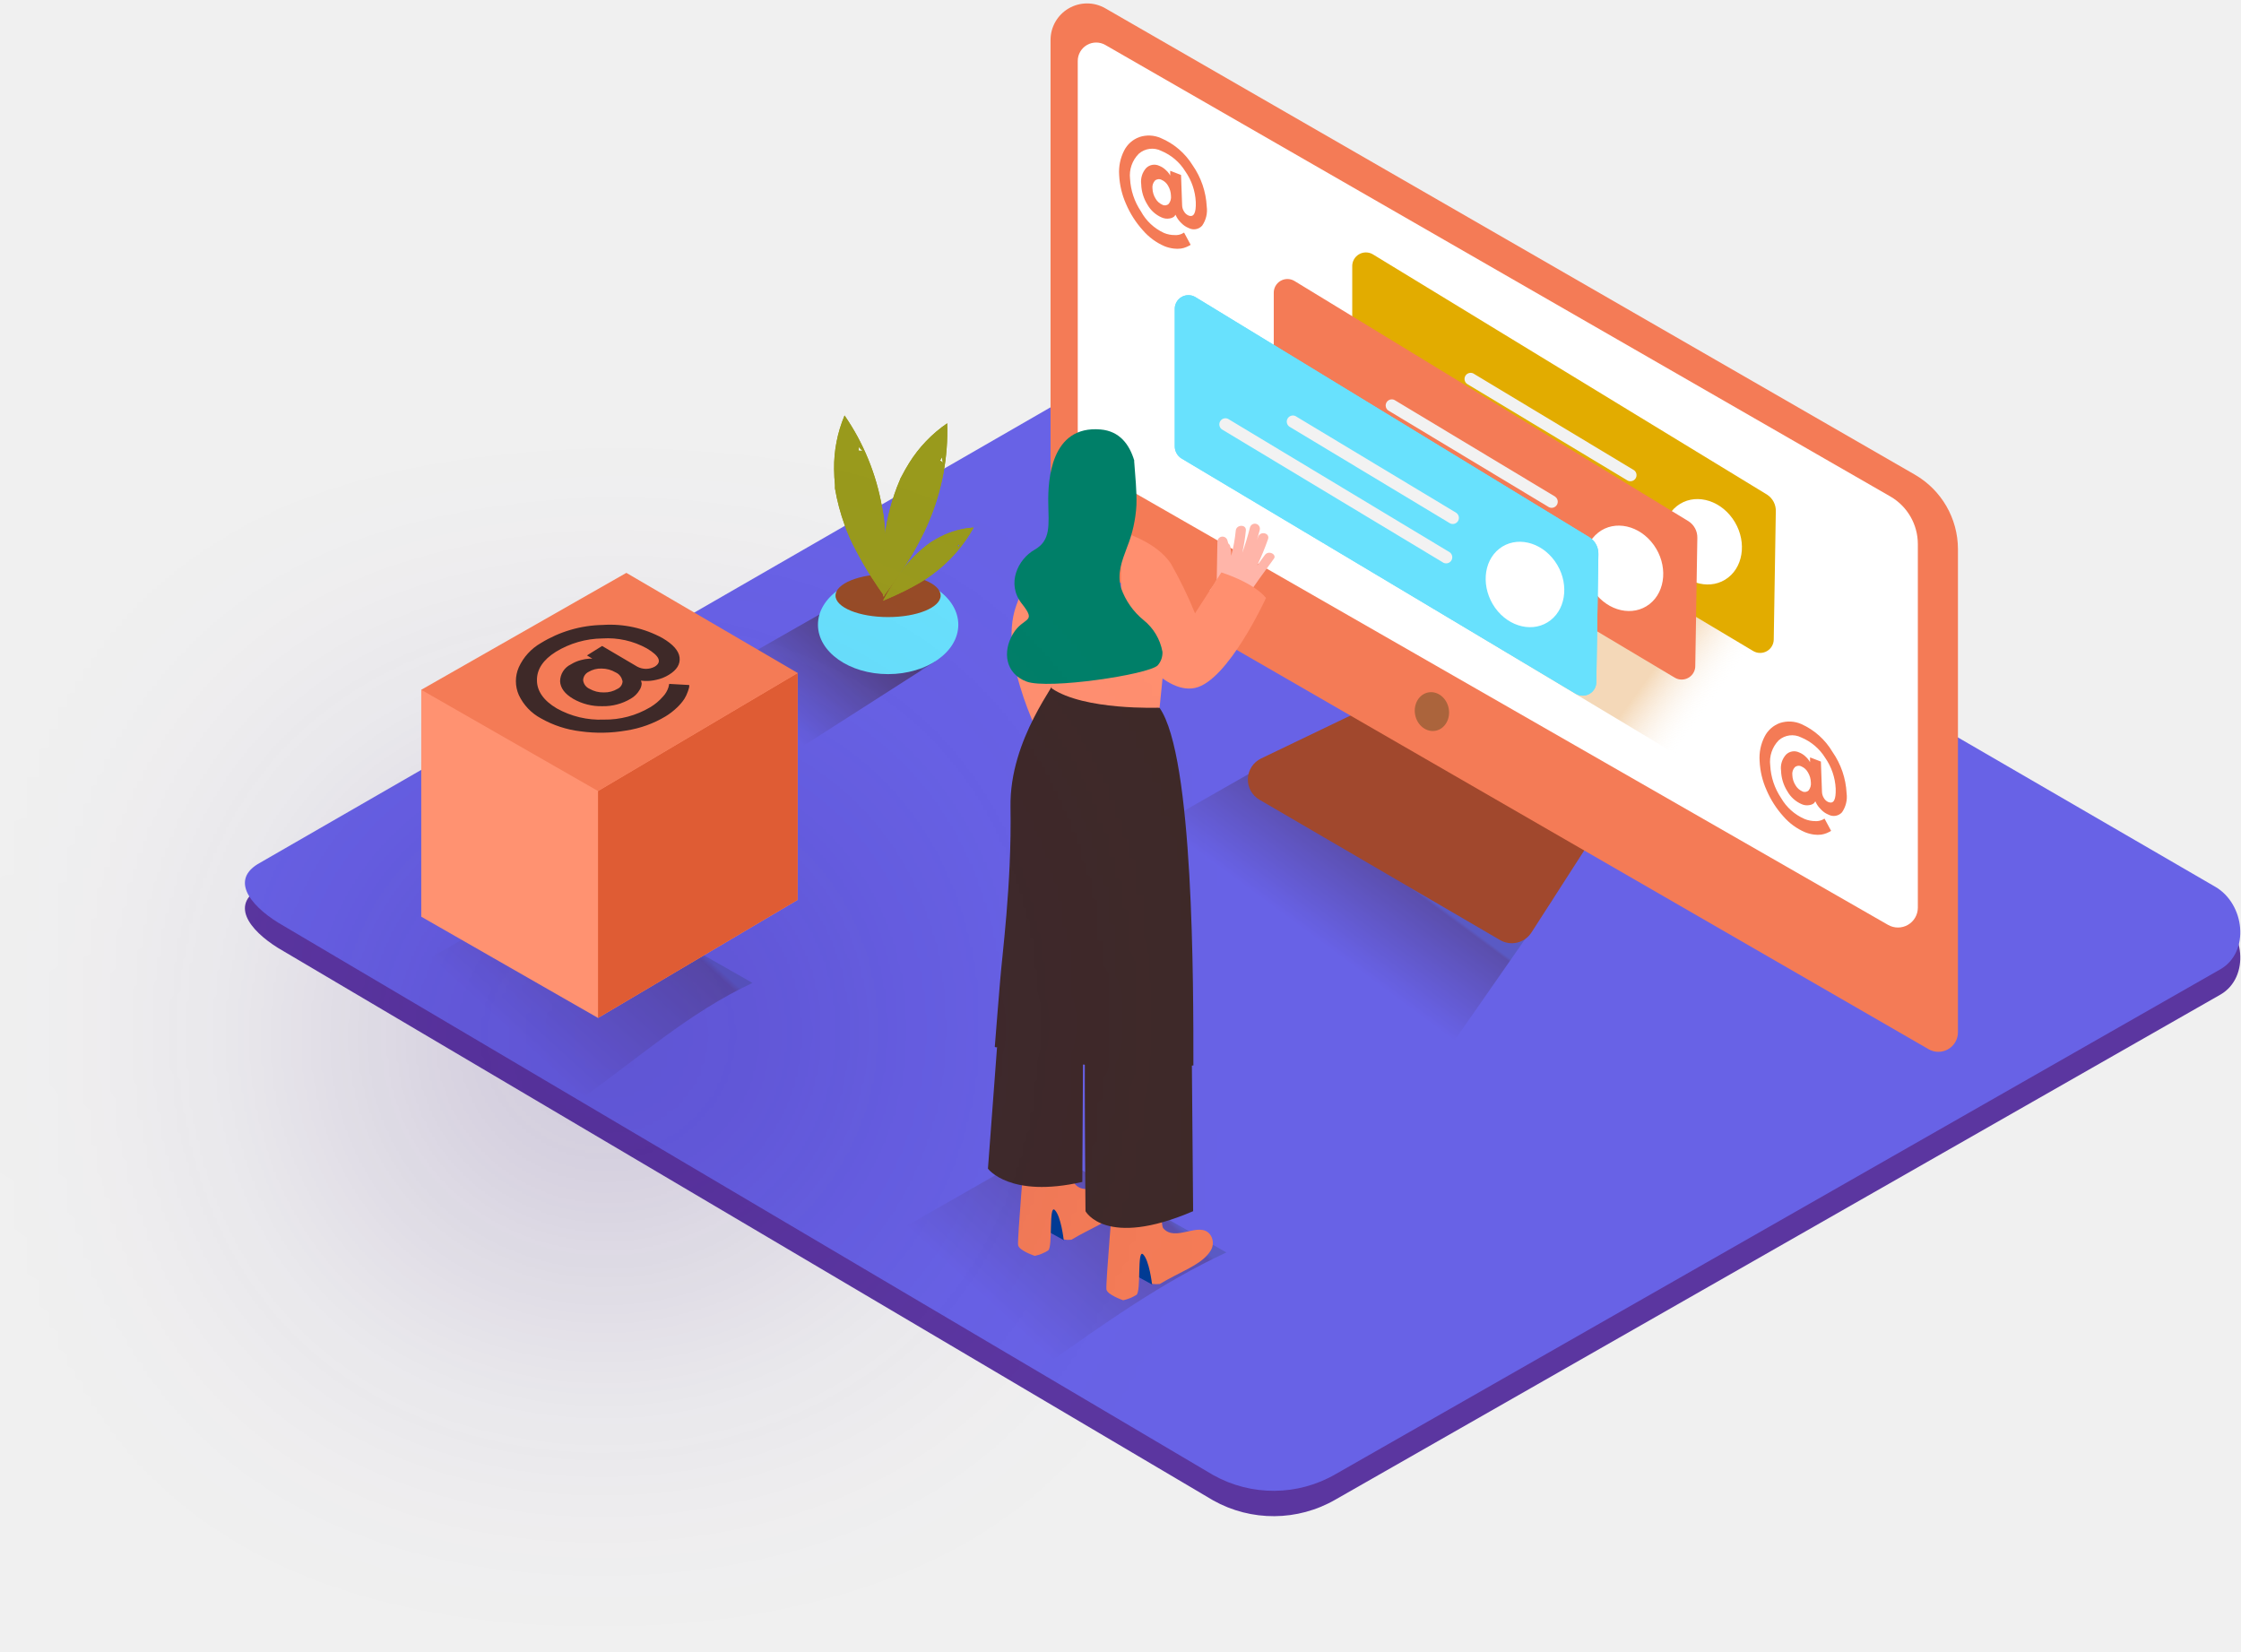
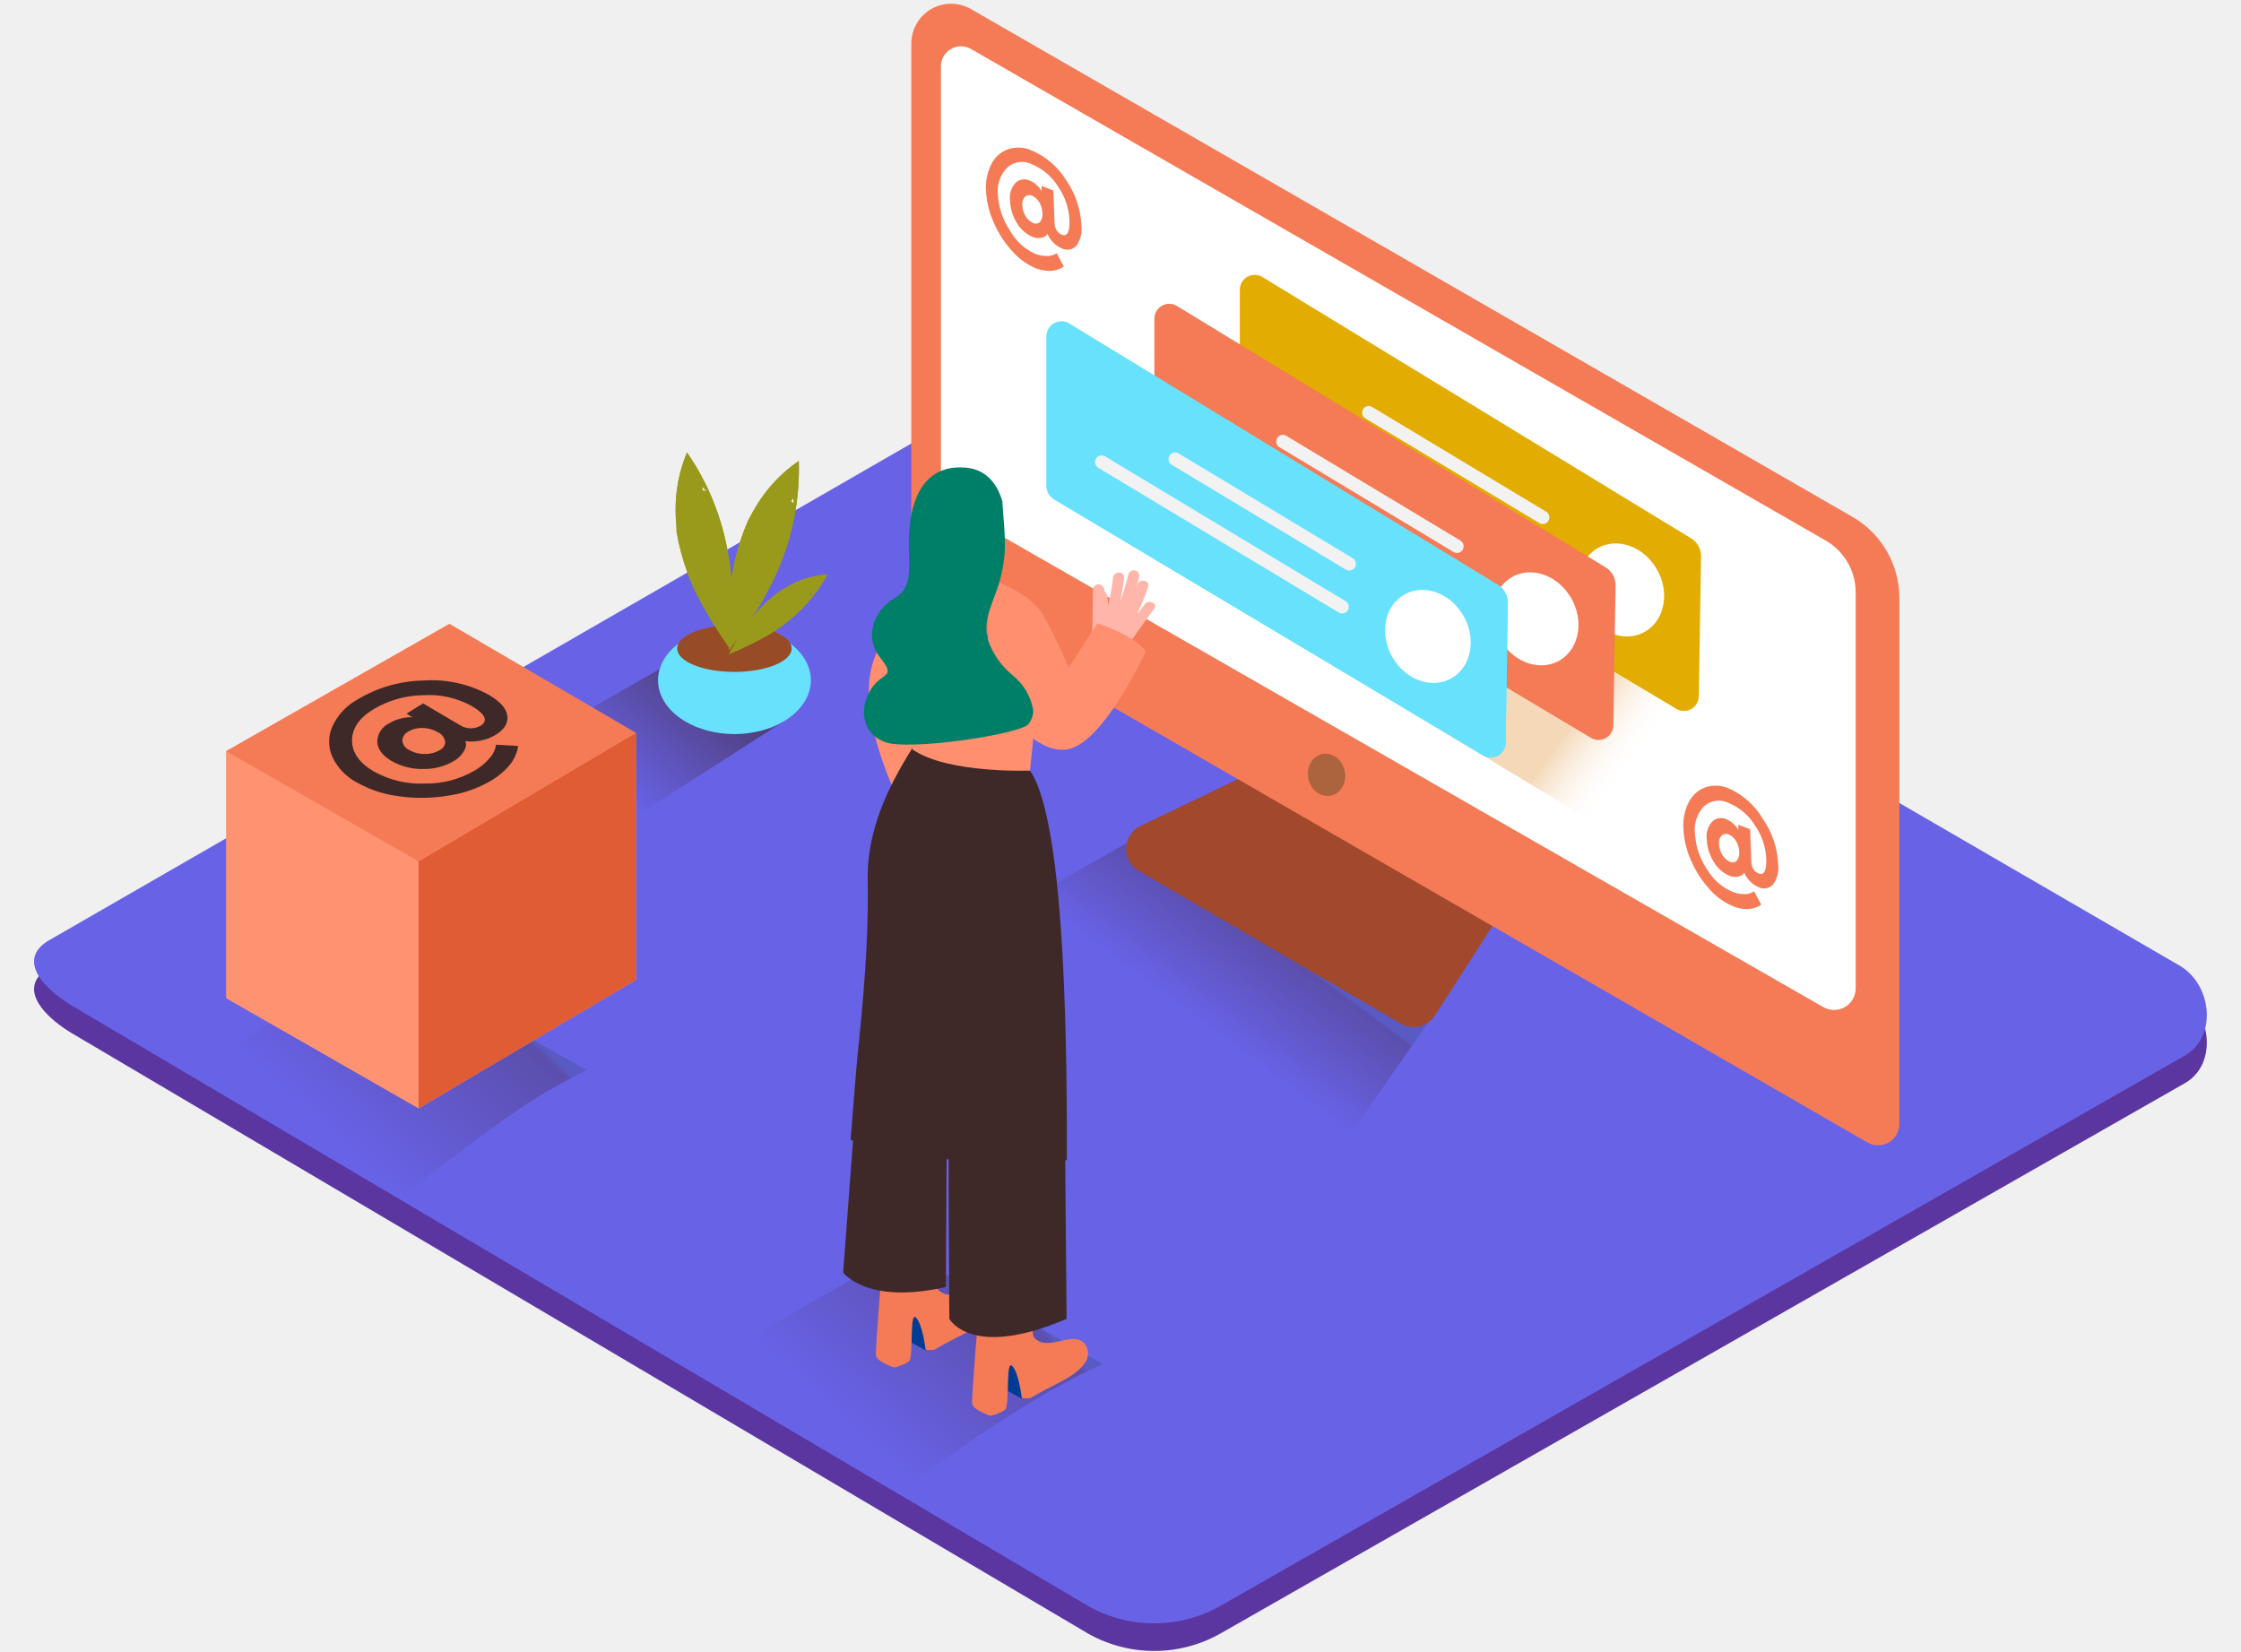
- <svg xmlns="http://www.w3.org/2000/svg" xmlns:xlink="http://www.w3.org/1999/xlink" width="266" height="196">
+ <svg xmlns="http://www.w3.org/2000/svg" xmlns:xlink="http://www.w3.org/1999/xlink" width="266" height="196" viewBox="29 0 237 180">
  <defs>
    <linearGradient x1="61.181%" y1="36.858%" x2="40.788%" y2="55.524%" id="a">
      <stop stop-color="#78B46A" offset="0%" />
      <stop stop-color="#7F3500" offset="3%" />
      <stop stop-color="#FFF" offset="100%" />
    </linearGradient>
    <linearGradient x1="82.186%" y1="28.582%" x2="29.852%" y2="62.428%" id="b">
      <stop stop-color="#78B46A" offset="0%" />
      <stop stop-color="#7F3500" offset="3%" />
      <stop stop-color="#FFF" offset="100%" />
    </linearGradient>
    <linearGradient x1="80.66%" y1="21.945%" x2="21.557%" y2="66.572%" id="c">
      <stop stop-color="#78B46A" offset="0%" />
      <stop stop-color="#7F3500" offset="3%" />
      <stop stop-color="#FFF" offset="100%" />
    </linearGradient>
    <linearGradient x1="81.016%" y1="60.558%" x2="67.462%" y2="55.262%" id="d">
      <stop stop-color="#FFF" stop-opacity="0" offset="0%" />
      <stop stop-color="#DC841E" offset="99%" />
    </linearGradient>
    <linearGradient x1="82.183%" y1="27.602%" x2="29.857%" y2="62.288%" id="e">
      <stop stop-color="#78B46A" offset="0%" />
      <stop stop-color="#7F3500" offset="3%" />
      <stop stop-color="#FFF" offset="100%" />
    </linearGradient>
-     <filter x="-195.8%" y="-152.6%" width="491.7%" height="527.4%" filterUnits="objectBoundingBox" id="f">
-       <feOffset dy="25" in="SourceAlpha" result="shadowOffsetOuter1" />
-       <feGaussianBlur stdDeviation="25" in="shadowOffsetOuter1" result="shadowBlurOuter1" />
-       <feColorMatrix values="0 0 0 0 0.209 0 0 0 0 0.069 0 0 0 0 0.478 0 0 0 0.497 0" in="shadowBlurOuter1" />
-     </filter>
    <path id="g" d="M0 13.878v26.935L20.984 52.83l23.694-14.013V11.883" />
  </defs>
  <g fill="none" fill-rule="evenodd">
    <g transform="translate(29)" fill-rule="nonzero">
      <path d="M114.994 178.096L4.676 112.92c-3.512-1.974-6.523-5.209-3.1-7.331L112.286 41.8c1.66-1.03 4.181-1.705 5.873-.72l115.786 67.19c3.512 2.038 4.142 7.717.643 9.774l-105.056 59.95a14.67 14.67 0 01-14.538.102z" fill="#5B36A0" />
      <path d="M114.994 175.088L4.676 109.91c-3.512-1.975-6.523-5.21-3.1-7.332l110.71-63.788c1.66-1.029 4.181-1.704 5.873-.72l115.786 67.19c3.512 2.039 4.142 7.717.643 9.775l-105.056 59.949a14.67 14.67 0 01-14.538.103z" fill="#6862E6" />
      <path d="M124.09 89.094l-21.768 12.418s33.533 20.457 40.39 23.338l12.537-18.007" fill="url(#a)" opacity=".25" style="mix-blend-mode:multiply" />
      <path d="M116.57 148.67l-21.774-12.393-21.774 12.418s11.34 6.92 22.18 13.274c6.882-4.868 13.771-9.788 21.368-13.3z" fill="url(#b)" opacity=".25" style="mix-blend-mode:multiply" />
      <path d="M69.658 72.142L55.847 80.02s1.17 7.222 8.028 10.103l18.082-11.576" fill="url(#c)" opacity=".46" style="mix-blend-mode:multiply" />
      <ellipse fill="#68E1FD" cx="76.418" cy="74.155" rx="8.33" ry="5.865" />
      <ellipse fill="#974C26" cx="76.412" cy="70.695" rx="6.24" ry="2.553" />
      <path d="M76.187 66.438c0-1.151-.039-2.303-.129-3.454-.026-.3-.054-.598-.084-.894l-.064-.585c0-.173-.09-.643-.09-.598-.039-.236-.08-.47-.122-.7a27.482 27.482 0 00-4.451-10.888 15.913 15.913 0 00-1.242 6.373c0 .643.051 1.286.103 1.89v.38a25.153 25.153 0 001.158 4.38 21.007 21.007 0 001.344 3.009 41.327 41.327 0 001.846 3.183c.515.81 1.004 1.53 1.5 2.219.154-1.434.224-2.875.23-4.315zm-3.274-12.946a1.035 1.035 0 000-.45c.158.163.315.33.47.502a1.428 1.428 0 00-.477-.052h.007z" fill="#999A1C" />
      <path d="M78.329 67.325c.643-.97 1.21-1.93 1.756-2.977.141-.266.279-.532.412-.798l.263-.534.251-.553.277-.643a27.48 27.48 0 002.142-11.575 15.918 15.918 0 00-4.503 4.694 23.024 23.024 0 00-.933 1.647l-.128.237-.033.103c-.122.29-.244.58-.36.875a25.153 25.153 0 00-1.035 3.44 21.005 21.005 0 00-.496 3.261 38.863 38.863 0 00-.167 3.672c0 .958 0 1.833.058 2.675.855-1.138 1.717-2.308 2.496-3.524zm4.245-12.662c.101-.113.176-.247.219-.393.047.223.088.438.122.644-.1-.1-.215-.185-.34-.251z" fill="#999A1C" />
      <path d="M78.284 70.193c.647-.321 1.29-.668 1.93-1.041l.482-.296.315-.2.309-.218.36-.264a17.288 17.288 0 004.889-5.55 10.017 10.017 0 00-3.937 1.087c-.354.18-.695.38-1.036.585l-.147.09-.052.045-.476.354c-.593.467-1.152.977-1.672 1.524-.481.498-.922 1.034-1.32 1.601a41.869 41.869 0 00-1.286 1.93c-.308.514-.585.996-.83 1.466.83-.347 1.66-.708 2.47-1.113zm6.38-5.466a.643.643 0 00.245-.141 6.569 6.569 0 01-.154.405.9.9 0 00-.09-.257v-.007zM76.187 66.438c0-1.151-.039-2.303-.129-3.454-.026-.3-.054-.598-.084-.894l-.064-.585c0-.173-.09-.643-.09-.598-.039-.236-.08-.47-.122-.7a27.482 27.482 0 00-4.451-10.888 15.913 15.913 0 00-1.242 6.373c0 .643.051 1.286.103 1.89v.38a25.153 25.153 0 001.158 4.38 21.007 21.007 0 001.344 3.009 41.327 41.327 0 001.846 3.183c.515.81 1.004 1.53 1.5 2.219.154-1.434.224-2.875.23-4.315zm-3.274-12.946a1.035 1.035 0 000-.45c.158.163.315.33.47.502a1.428 1.428 0 00-.477-.052h.007z" fill="#999A1C" />
      <path d="M78.329 67.325c.643-.97 1.21-1.93 1.756-2.977.141-.266.279-.532.412-.798l.263-.534.251-.553.277-.643a27.48 27.48 0 002.142-11.575 15.918 15.918 0 00-4.503 4.694 23.024 23.024 0 00-.933 1.647l-.128.237-.033.103c-.122.29-.244.58-.36.875a25.153 25.153 0 00-1.035 3.44 21.005 21.005 0 00-.496 3.261 38.863 38.863 0 00-.167 3.672c0 .958 0 1.833.058 2.675.855-1.138 1.717-2.308 2.496-3.524zm4.245-12.662c.101-.113.176-.247.219-.393.047.223.088.438.122.644-.1-.1-.215-.185-.34-.251z" fill="#999A1C" />
      <path d="M78.284 70.193c.647-.321 1.29-.668 1.93-1.041l.482-.296.315-.2.309-.218.36-.264a17.288 17.288 0 004.889-5.55 10.017 10.017 0 00-3.937 1.087c-.354.18-.695.38-1.036.585l-.147.09-.052.045-.476.354c-.593.467-1.152.977-1.672 1.524-.481.498-.922 1.034-1.32 1.601a41.869 41.869 0 00-1.286 1.93c-.308.514-.585.996-.83 1.466.83-.347 1.66-.708 2.47-1.113zm6.38-5.466a.643.643 0 00.245-.141 6.569 6.569 0 01-.154.405.9.9 0 00-.09-.257v-.007z" fill="#999A1C" />
      <path d="M132.735 84.245l-12.048 5.788a2.772 2.772 0 00-.193 4.894l28.554 16.656a2.773 2.773 0 003.731-.894l6.94-10.791" fill="#A1482D" />
      <path d="M198.264 56.328L102.194.984a4.336 4.336 0 00-6.497 3.756v57.575c0 1.287.686 2.476 1.8 3.12l102.42 59.106a2.323 2.323 0 003.486-2.013V65.19a10.225 10.225 0 00-5.14-8.862z" fill="#F47B56" />
      <path d="M102.2 5.338l93.169 53.588a6.533 6.533 0 013.274 5.66v43.157a2.36 2.36 0 01-3.531 2.045l-95.016-54.482a2.328 2.328 0 01-1.17-2.02V7.235a2.186 2.186 0 013.274-1.897z" fill="#FFF" />
      <ellipse fill="#AB643C" transform="rotate(-10.9 140.964 84.467)" cx="140.964" cy="84.467" rx="2.026" ry="2.315" />
      <path fill="url(#d)" opacity=".32" d="M127.242 63.891l43.297 26.007 21.389-12.431-38.216-22.238" />
      <path d="M180.748 58.714l-46.81-28.534a1.621 1.621 0 00-2.431 1.46v16.257a1.704 1.704 0 00.817 1.467l46.803 27.93a1.615 1.615 0 002.412-1.41l.244-15.157a2.276 2.276 0 00-1.035-2.013z" fill="#E2AC00" />
      <path d="M169.549 67.08c1.679 2.348 4.631 3.004 6.587 1.473 1.955-1.53 2.18-4.675.501-7.016-1.679-2.34-4.631-3.003-6.587-1.472-1.955 1.53-2.18 4.669-.501 7.016z" fill="#FFF" />
      <path d="M164.956 55.814l-19.092-11.492a.727.727 0 00-.733 1.247l19.092 11.492a.727.727 0 00.733-1.247zM164.171 60.483l-26.315-15.84a.727.727 0 00-.702 1.248l26.284 15.846a.727.727 0 00.733-1.248v-.006z" fill="#F2F2F2" />
      <path d="M171.408 61.865l-46.784-28.527a1.621 1.621 0 00-2.432 1.46v16.25c-.007.6.3 1.159.81 1.473l46.804 27.93a1.615 1.615 0 002.419-1.44l.244-15.159a2.276 2.276 0 00-1.061-1.987z" fill="#F47B56" />
      <path d="M160.209 70.232c1.679 2.347 4.631 3.003 6.587 1.473 1.955-1.53 2.18-4.676.501-7.017-1.679-2.34-4.631-3.003-6.587-1.472-1.955 1.53-2.18 4.669-.501 7.016z" fill="#FFF" />
      <path d="M155.616 58.965L136.51 47.473a.727.727 0 00-.733 1.248l19.092 11.492a.727.727 0 00.733-1.248h.013zM154.825 63.666l-26.31-15.865a.727.727 0 00-.733 1.248l26.316 15.839a.727.727 0 00.733-1.248l-.006.026z" fill="#F2F2F2" />
      <path d="M159.668 63.782l-46.796-28.528a1.621 1.621 0 00-2.432 1.46v16.251a1.704 1.704 0 00.817 1.466l46.803 27.93a1.615 1.615 0 002.419-1.44l.244-15.159c.021-.8-.38-1.551-1.055-1.98z" fill="#68E1FD" />
      <path d="M159.668 63.782l-46.796-28.528a1.621 1.621 0 00-2.432 1.46v16.251a1.704 1.704 0 00.817 1.466l46.803 27.93a1.615 1.615 0 002.419-1.44l.244-15.159c.021-.8-.38-1.551-1.055-1.98z" fill="#68E1FD" />
      <path d="M148.463 72.148c1.679 2.348 4.631 3.004 6.587 1.473 1.955-1.53 2.18-4.675.501-7.016-1.678-2.34-4.631-3.003-6.586-1.473-1.956 1.53-2.162 4.67-.502 7.016z" fill="#FFF" />
      <path d="M143.87 60.881L124.772 49.39a.727.727 0 00-.734 1.248l19.092 11.492a.727.727 0 00.734-1.248h.006zM143.079 65.557l-26.316-15.84a.727.727 0 00-.733 1.248l26.315 15.84a.727.727 0 00.734-1.248z" fill="#F2F2F2" />
      <path d="M98.25 62.187a22.765 22.765 0 00-6.632 9.717c-2.328 6.43 3.493 16.939 3.493 16.939l9.057-7.17" fill="#FF8F6F" />
      <path d="M97.273 147.21l-2.458-1.357.644-3.511s3.66.347 3.981 1.646" fill="#003B94" />
      <path d="M98.173 147.158c.553-.34 1.132-.643 1.705-.945 1.421-.778 3.473-1.582 4.348-3.042a1.697 1.697 0 00-.116-1.929c-1.286-1.556-4.104 1.003-5.544-.72-.283-.341-.419-5.75-.419-5.75l-5.48 1.48s-.926 10.868-.823 11.537c.102.668 1.987 1.286 1.987 1.286a4.857 4.857 0 001.583-.643c.572-.418.051-5.518.784-4.804.734.714 1.055 3.505 1.055 3.505.305.046.614.054.92.025z" fill="#F47B56" />
      <path d="M107.738 152.464l-2.457-1.338.643-3.511s3.66.347 3.982 1.646" fill="#003B94" />
      <path d="M108.665 152.412c.553-.34 1.132-.643 1.704-.945 1.422-.778 3.474-1.582 4.349-3.042a1.697 1.697 0 00-.116-1.929c-1.287-1.556-4.104 1.003-5.545-.72-.283-.341-.418-5.75-.418-5.75l-5.48 1.48s-.933 10.906-.83 11.55c.102.643 1.987 1.286 1.987 1.286a4.857 4.857 0 001.583-.643c.572-.418.051-5.518.784-4.804.734.714 1.055 3.505 1.055 3.505.307.042.619.046.927.012z" fill="#F47B56" />
      <path d="M89.882 117.133l-1.615 21.588s2.573 3.55 11.2 1.576l.083-14.553M99.846 121.41c-.187 1.858 0 22.36 0 22.36s2.386 4.462 12.775 0l-.148-17.422" fill="#3E2928" />
      <path d="M89.078 124.264c.707.49.952-2.025 1.691-1.594a42.094 42.094 0 008.517 3.755h.064a.586.586 0 01.792.29c1.834.547 3.7.976 5.59 1.286 2.424.386 4.431-1.409 6.92-1.53 0-9.531.046-36.657-4.013-42.445l-12.01-4.038c-.058.99-5.828 7.678-5.686 15.833.16 9.19-1.036 17.858-1.242 20.733-.032.489-.598 7.19-.623 7.71z" fill="#3E2928" />
      <path d="M109.745 73.068l-1.106 10.933s-8.96.36-12.82-2.303v-9.273" fill="#FF8F6F" />
      <path d="M121.137 65.872l-.913 1.247A30.002 30.002 0 00121.51 64c.258-.726-.907-1.016-1.164-.289l-.135.373c.112-.386.217-.774.315-1.164a.6.6 0 10-1.164-.29 31.17 31.17 0 01-.907 2.985 21.3 21.3 0 00.425-2.637c.077-.765-1.126-.733-1.197 0-.1 1.01-.28 2.01-.54 2.99a5.57 5.57 0 00-.097-1.029.604.604 0 00-.25-.43 4.653 4.653 0 00-.116-.4.605.605 0 00-1.178.18l-.077 4.502c-.218.467-.501.9-.842 1.287.578.4 1.137.83 1.672 1.286.478.403.933.833 1.364 1.286.386-.48.757-.969 1.113-1.466a.643.643 0 00.115-.129 128.076 128.076 0 013.32-4.682c.476-.527-.573-1.112-1.03-.501z" fill="#FFB5A9" />
      <path d="M104.059 63.1s4.233 1.138 5.95 3.859a48.38 48.38 0 012.837 5.845l3.126-4.855s3.795 1.164 5.3 3.029c0 0-4.502 9.84-8.426 10.682-3.924.842-8.092-5.775-8.092-5.775s-.862 2.765-.695-.187" fill="#FF8F6F" />
      <path d="M106.748 73.615a8.572 8.572 0 01-2.683-3.82c-.508-1.73.129-3.248.72-4.856a15.643 15.643 0 001.107-4.997c.052-1.684-.141-3.37-.257-5.048a.489.489 0 010-.218c-.566-1.898-1.724-3.505-4.008-3.698-5.911-.502-6.246 6.045-6.2 8.707.044 2.663.328 4.463-1.634 5.576-1.962 1.112-3.378 4.032-1.506 6.392 1.872 2.36.193 1.499-1.055 3.595-1.247 2.097-.926 4.714 1.634 5.66 2.56.945 14.46-.83 15.554-1.93a2.27 2.27 0 00.56-1.608 6.238 6.238 0 00-2.232-3.755z" fill="#007F68" />
      <path d="M112.563 19.62a9.42 9.42 0 011.672 4.888 3.215 3.215 0 01-.547 2.283 1.319 1.319 0 01-1.595.277 2.464 2.464 0 01-.862-.58 3.003 3.003 0 01-.553-.7l-.154-.302c-.042.079-.094.152-.155.218-.153.12-.335.197-.527.225-.322.06-.654.02-.952-.115a3.57 3.57 0 01-1.686-1.512 4.854 4.854 0 01-.746-2.437c-.095-.7.124-1.406.598-1.93a1.377 1.377 0 011.564-.244c.258.103.495.251.7.438.176.149.332.32.464.508l.116.206v-.573l1.286.502.129 3.614c.009.259.089.51.231.727.121.209.306.373.528.47.622.244.909-.292.862-1.609a6.957 6.957 0 00-1.242-3.633 6.091 6.091 0 00-2.85-2.43 2.4 2.4 0 00-2.675.34 3.633 3.633 0 00-1.036 2.971 7.664 7.664 0 001.287 3.859 5.93 5.93 0 002.746 2.572c.408.17.845.255 1.287.25.287.02.575-.033.836-.154l.257-.141.779 1.447-.129.09c-.122.068-.249.129-.38.18-.205.089-.421.15-.643.18a3.217 3.217 0 01-.855 0 4.31 4.31 0 01-1.087-.277 7.076 7.076 0 01-2.573-1.89 11.209 11.209 0 01-1.994-3.113 9.529 9.529 0 01-.824-3.453 5.542 5.542 0 01.592-2.9 3.267 3.267 0 011.827-1.608 3.52 3.52 0 012.534.128 8.175 8.175 0 013.77 3.229zm-2.837 4.573c.211-.27.306-.612.264-.952a2.456 2.456 0 00-.341-1.19 1.634 1.634 0 00-.779-.707.701.701 0 00-.79.103 1.177 1.177 0 00-.284.933c.015.424.141.836.367 1.196.185.326.472.584.817.733.247.127.548.08.746-.116M188.512 89.255a9.388 9.388 0 011.672 4.887 3.215 3.215 0 01-.546 2.283 1.325 1.325 0 01-1.596.277 2.534 2.534 0 01-.862-.58 3.113 3.113 0 01-.553-.7l-.154-.302a1.248 1.248 0 01-.155.218c-.152.12-.334.199-.527.225-.319.064-.65.026-.946-.109a3.57 3.57 0 01-1.685-1.518 4.835 4.835 0 01-.753-2.443c-.099-.7.12-1.408.599-1.93a1.37 1.37 0 011.556-.244c.258.102.496.25.701.437.176.152.331.325.464.515l.122.205v-.572l1.286.495.129 3.614c.011.259.091.51.231.727.121.21.306.374.528.47.643.244.907-.29.868-1.608a6.99 6.99 0 00-1.241-3.64 6.104 6.104 0 00-2.843-2.424 2.406 2.406 0 00-2.676.334 3.633 3.633 0 00-1.01 2.99 7.639 7.639 0 001.286 3.859 5.956 5.956 0 002.78 2.489c.407.17.844.257 1.286.257.287.017.574-.036.836-.155l.257-.141.779 1.447-.13.09c-.121.069-.248.129-.379.18a2.83 2.83 0 01-.643.18 3.281 3.281 0 01-.862 0 4.298 4.298 0 01-1.08-.283 7.076 7.076 0 01-2.573-1.884 11.234 11.234 0 01-1.995-3.12 9.51 9.51 0 01-.823-3.452 5.51 5.51 0 01.592-2.894 3.293 3.293 0 011.827-1.615 3.564 3.564 0 012.54.13 8.188 8.188 0 013.693 3.305zm-2.837 4.572c.213-.269.31-.611.27-.952a2.437 2.437 0 00-.347-1.19 1.608 1.608 0 00-.772-.707.701.701 0 00-.791.097 1.164 1.164 0 00-.29.932c.015.422.142.833.367 1.19.185.328.472.588.817.74a.643.643 0 00.746-.11" fill="#F47B56" />
      <path d="M60.324 116.676L38.55 104.29l-21.768 12.412s12.113 7.562 22.951 13.916c6.883-4.862 13-10.424 20.591-13.942z" fill="url(#e)" opacity=".25" style="mix-blend-mode:multiply" />
    </g>
    <g transform="translate(50 68)">
-       <use fill="#000" filter="url(#f)" xlink:href="#g" />
      <use fill="#FF9271" xlink:href="#g" />
    </g>
    <path fill="#DF5C34" fill-rule="nonzero" d="M70.984 93.896v26.935l23.694-14.013V79.883z" />
    <path fill="#F47B56" fill-rule="nonzero" d="M50 81.878L74.347 68l20.33 11.883-23.693 14.013z" />
    <path d="M71.541 74.182a12.971 12.971 0 017.104 1.565c1.243.731 1.922 1.494 2.018 2.29.096.795-.314 1.487-1.281 2.07a4.557 4.557 0 01-1.493.59c-.434.103-.88.149-1.326.135l-.487-.038c.046.109.076.223.09.34a1.566 1.566 0 01-.256.776c-.254.43-.616.786-1.05 1.032a6.316 6.316 0 01-3.35.885 6.623 6.623 0 01-3.479-.878c-.999-.59-1.511-1.283-1.55-2.078a2.245 2.245 0 011.281-2.007 4.244 4.244 0 011.179-.507 4.588 4.588 0 011.018-.173h.353l-.641-.385 1.8-1.122 4.17 2.456a2.188 2.188 0 002.075 0c.884-.551.568-1.276-.948-2.174a9.63 9.63 0 00-5.278-1.174 10.835 10.835 0 00-5.509 1.584c-1.511.945-2.26 2.072-2.248 3.38 0 1.283.8 2.424 2.357 3.341 1.7.95 3.629 1.41 5.573 1.328a10.463 10.463 0 005.509-1.462 6.177 6.177 0 001.53-1.283c.293-.31.512-.683.641-1.09l.09-.404 2.376.134c.004.073.004.146 0 .219-.043.196-.101.389-.173.577-.103.3-.24.59-.41.859-.244.364-.527.7-.845 1-.42.405-.88.762-1.377 1.065a12.801 12.801 0 01-4.663 1.68 17.588 17.588 0 01-5.439.096 12.448 12.448 0 01-4.67-1.526 6.064 6.064 0 01-2.651-2.783 4.096 4.096 0 010-3.296 6.346 6.346 0 012.633-2.88 14.483 14.483 0 017.327-2.142zm2.332 6.631a1.372 1.372 0 00-.8-1 3.29 3.29 0 00-1.666-.455 2.81 2.81 0 00-1.55.397c-.384.187-.631.573-.64 1 .058.445.345.827.755 1.007a3.27 3.27 0 001.697.43 3.046 3.046 0 001.627-.423c.373-.17.61-.546.603-.956" fill="#3E2928" fill-rule="nonzero" />
  </g>
</svg>
